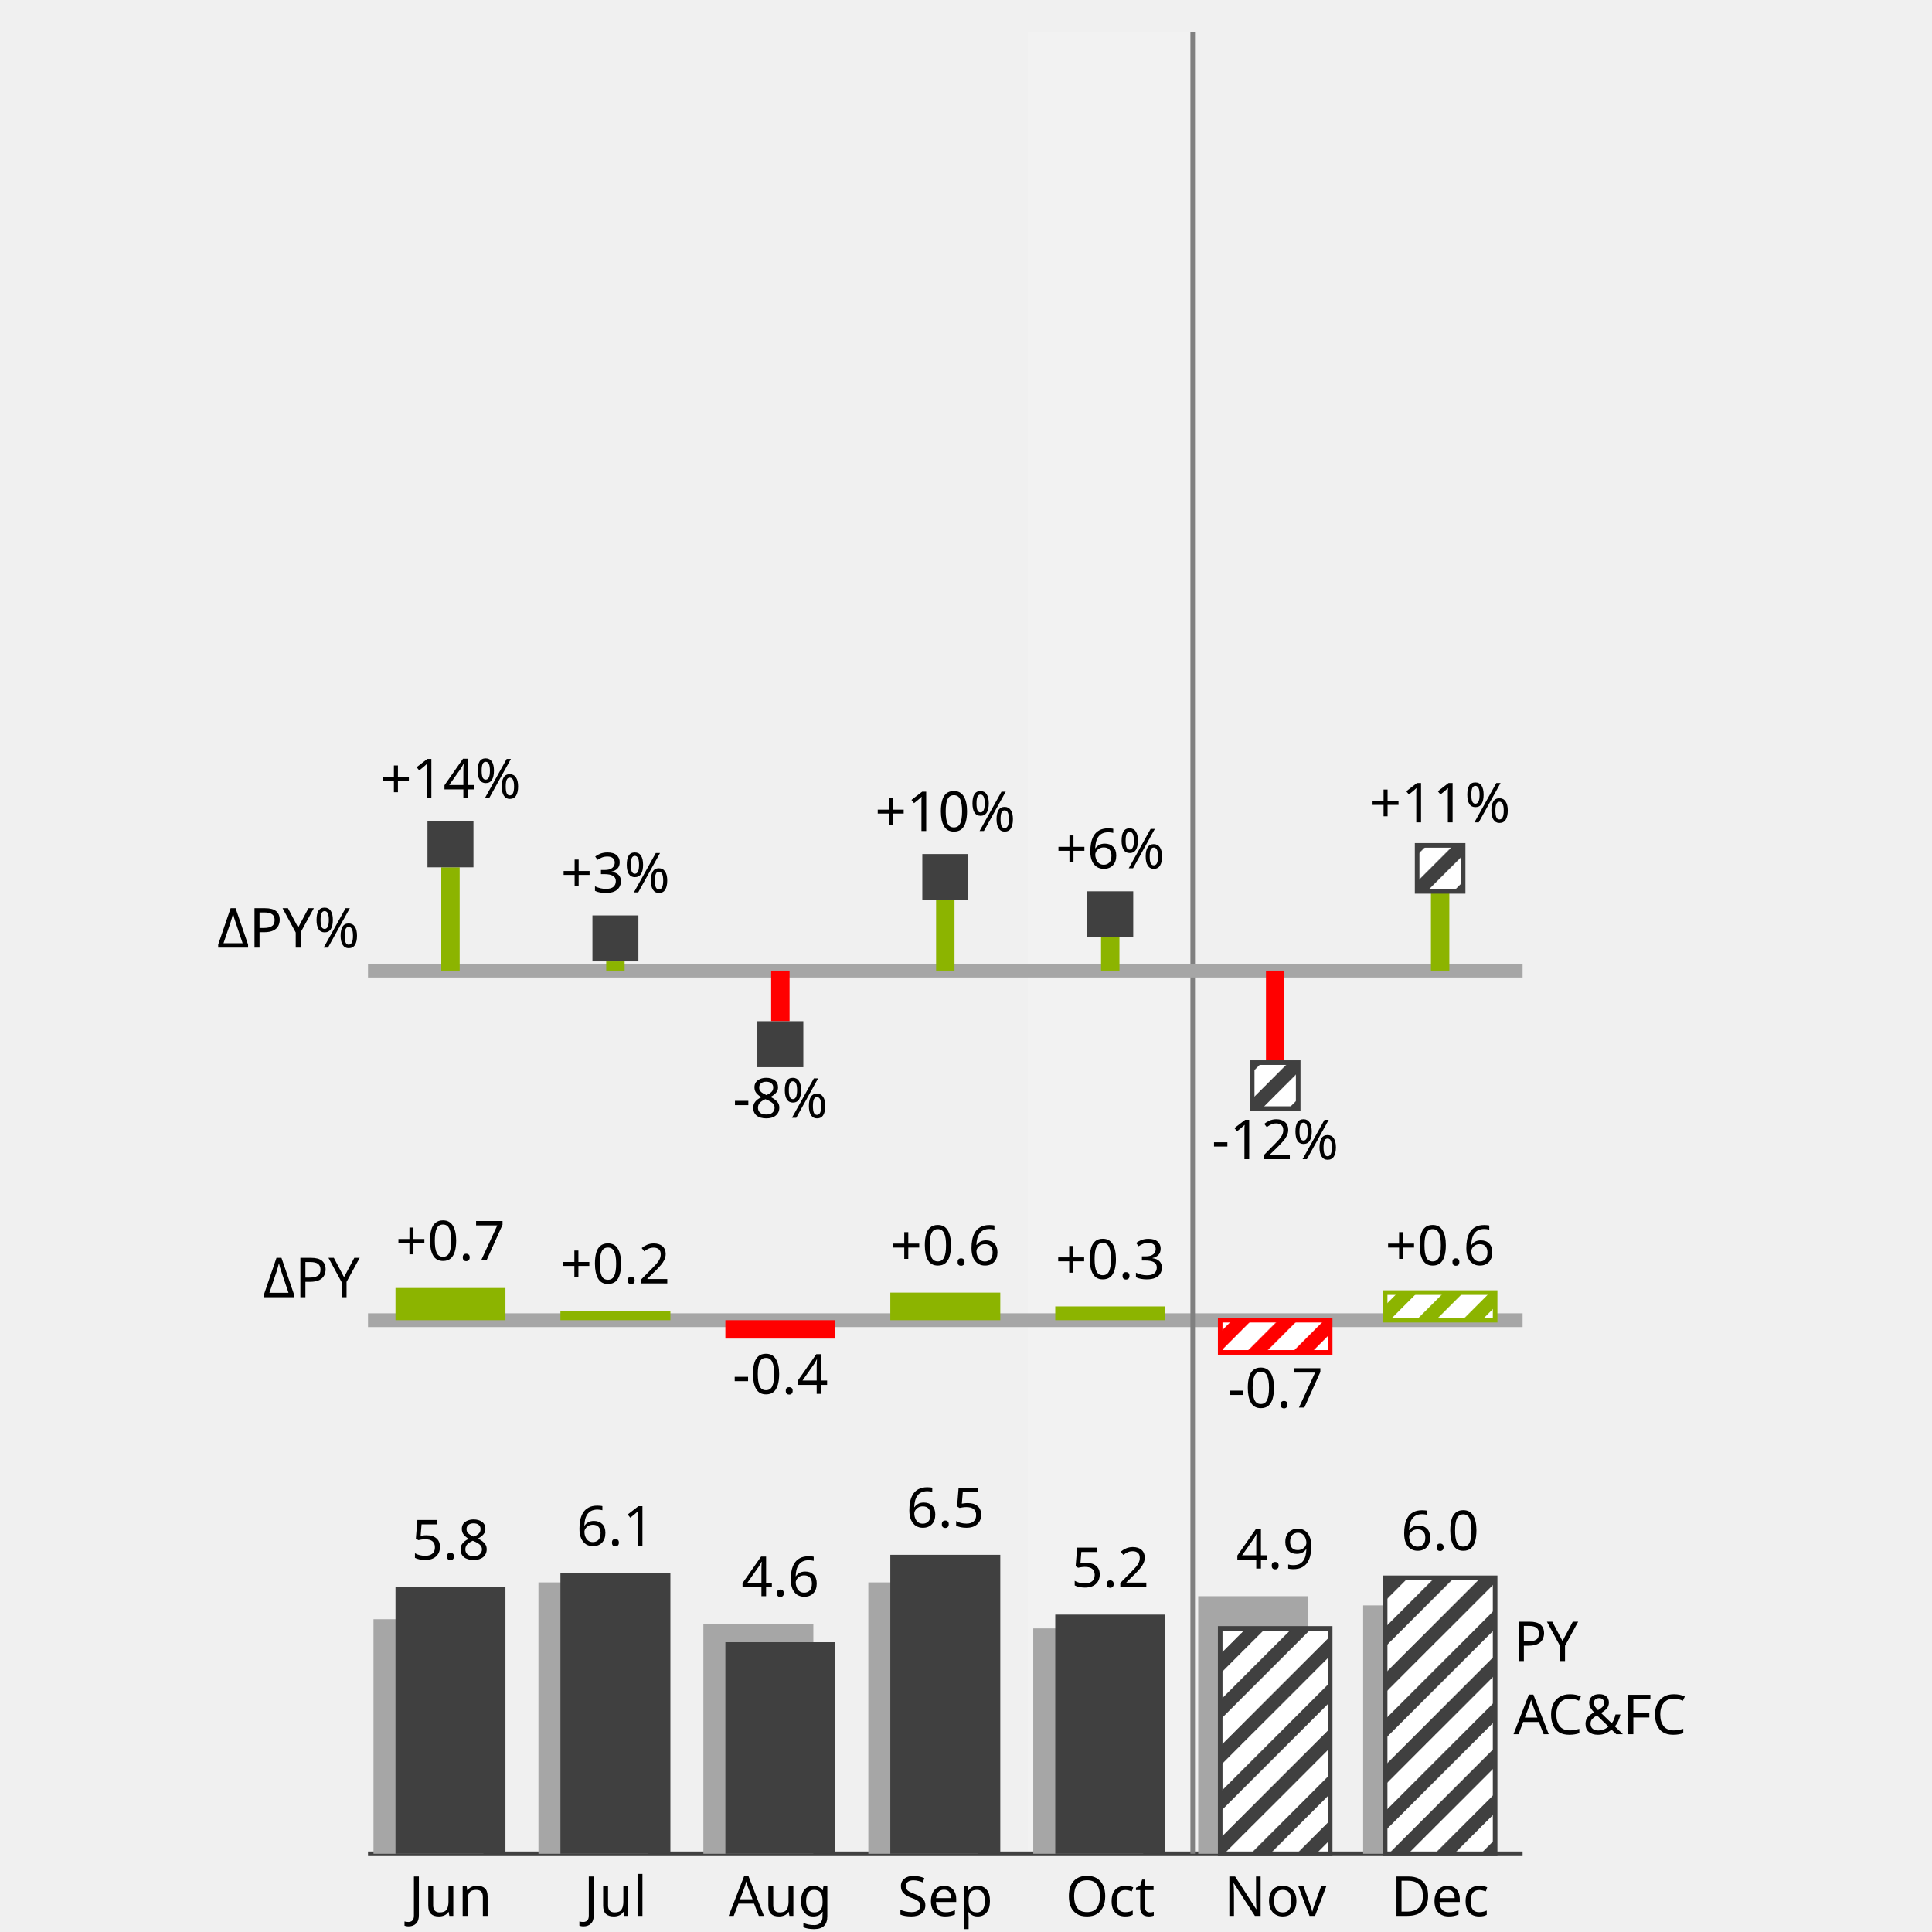
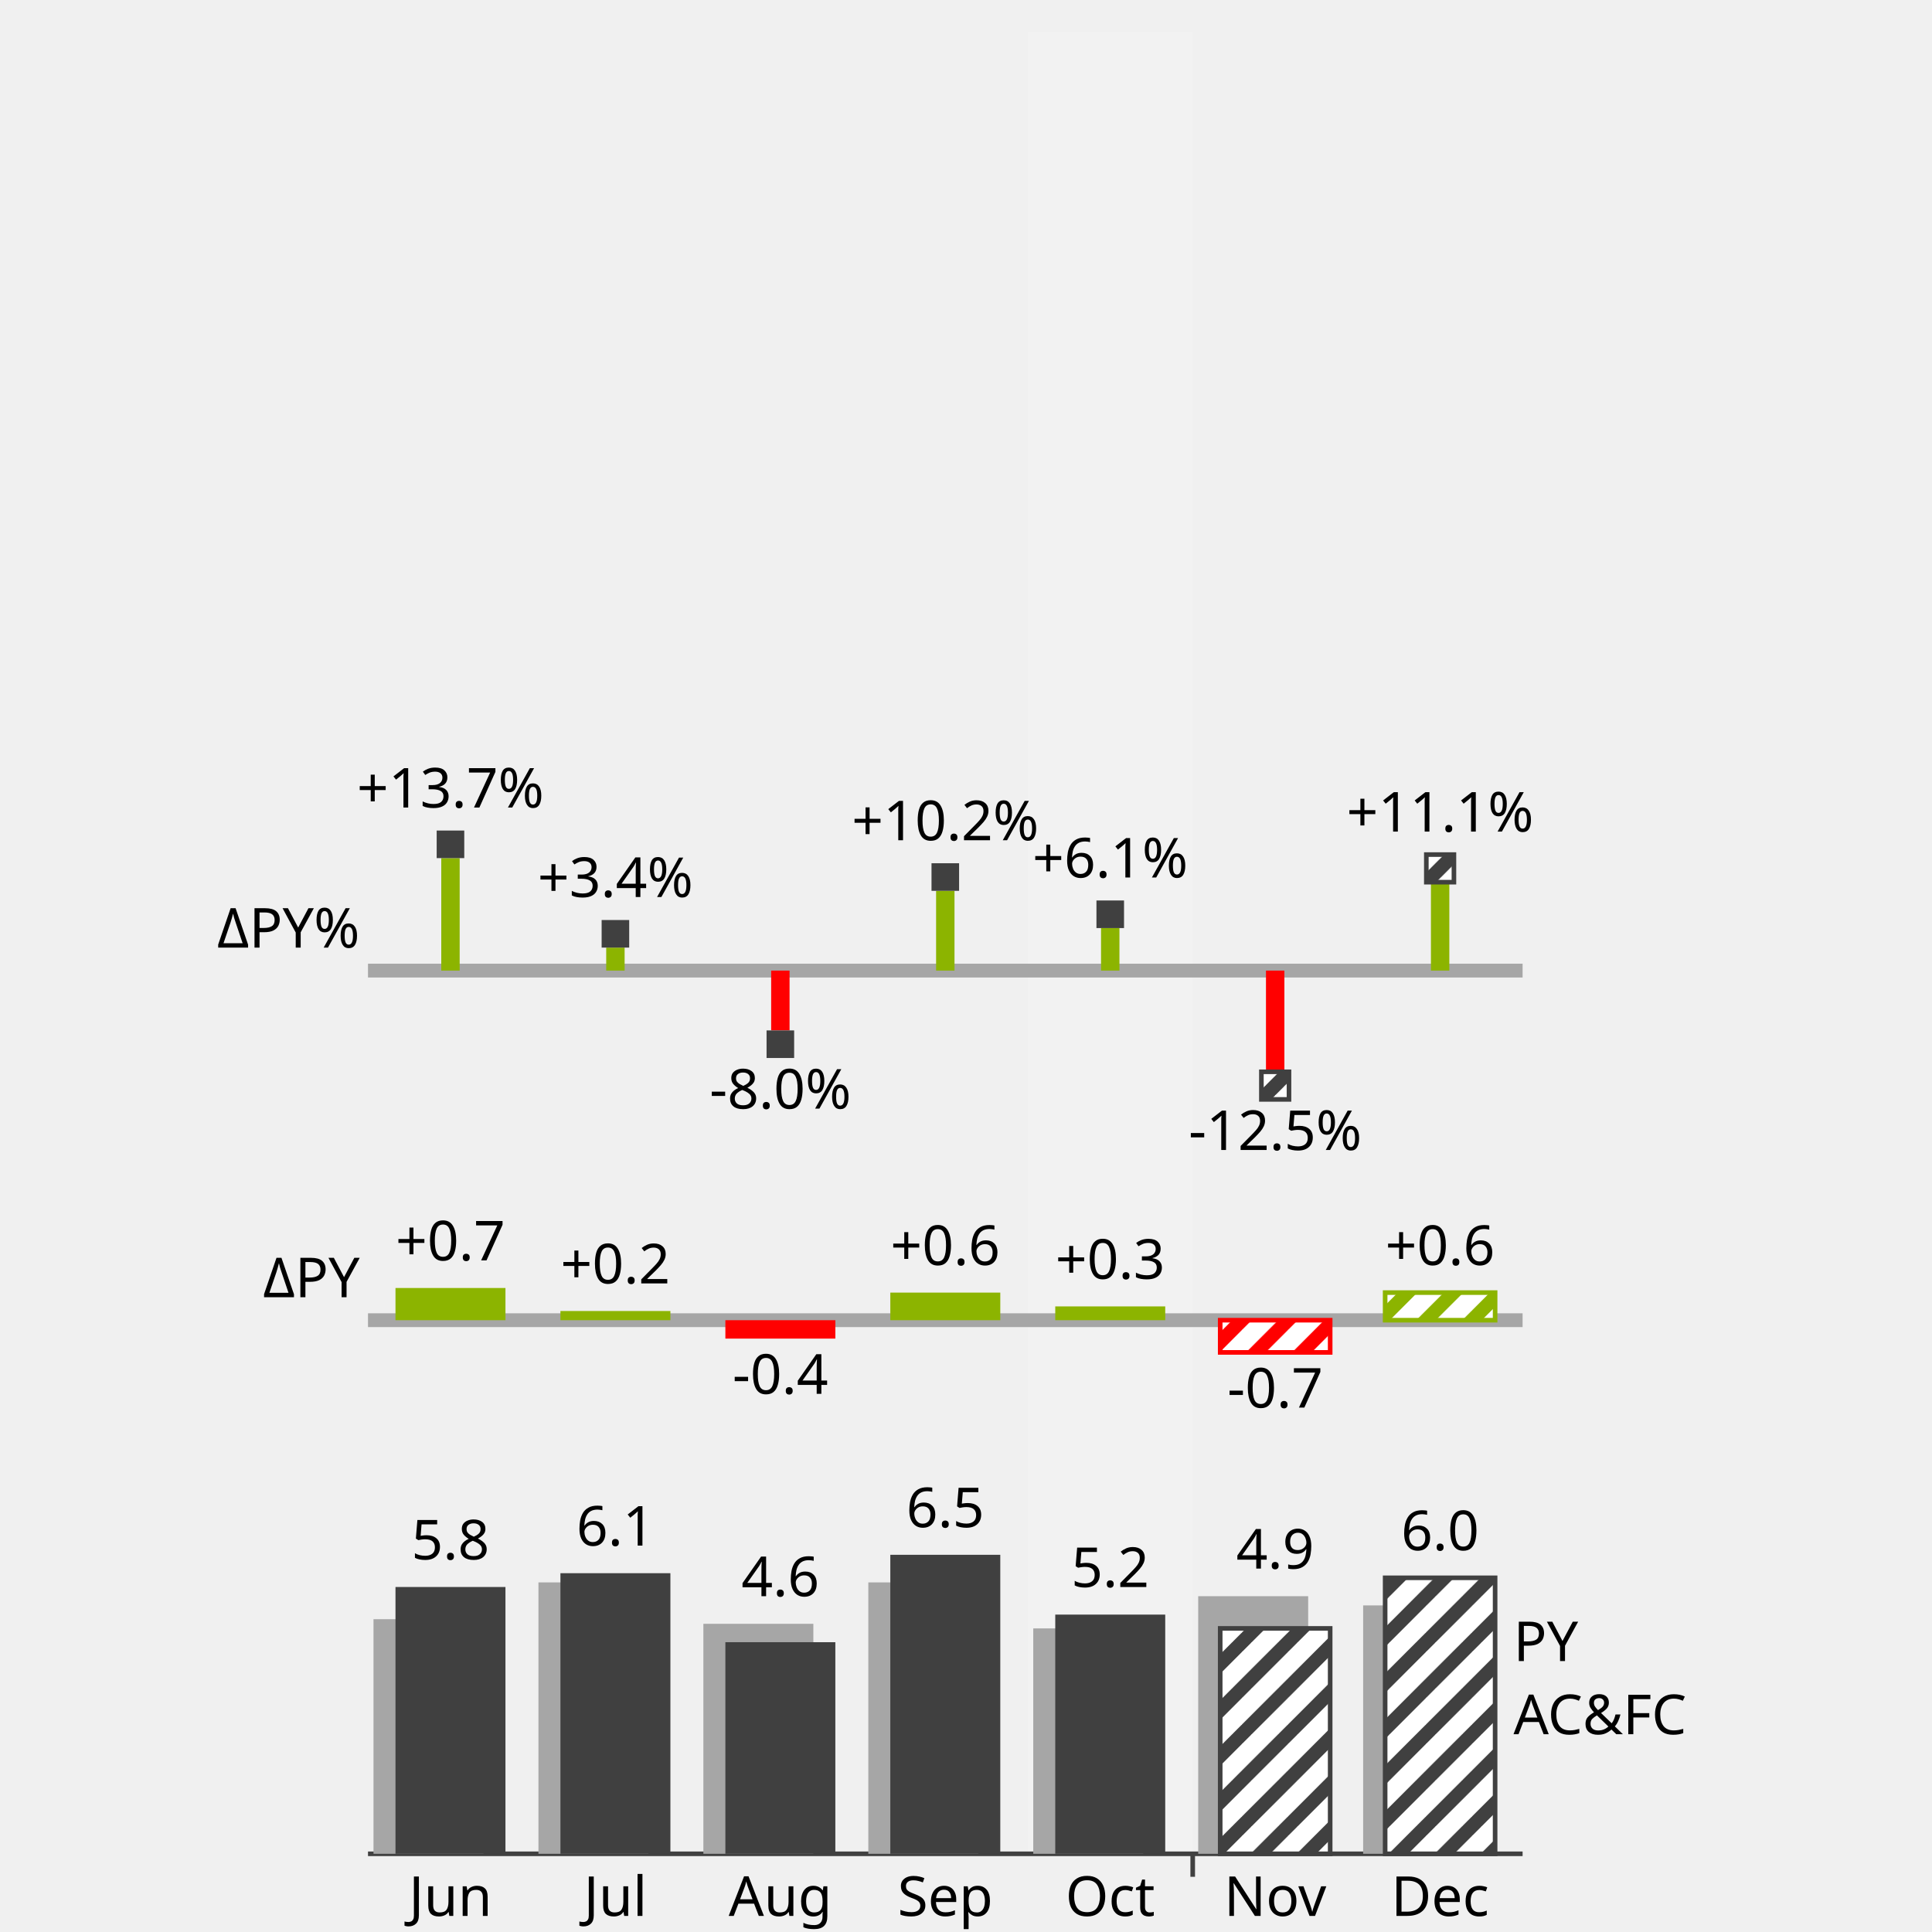
<svg xmlns="http://www.w3.org/2000/svg" version="1.1" class="marks" width="420" height="420" viewBox="0 0 420 420">
  <defs>
    <pattern id="pp-diagonal-stripe-3-404040-FFFFFF" patternUnits="userSpaceOnUse" width="10" height="10">
      <rect width="10" height="10" fill="#FFFFFF" />
      <path d="M-1,1 l2,-2 M0,10 l10,-10 M9,11 l2,-2" stroke="#404040" stroke-width="3" />
    </pattern>
    <pattern id="pp-diagonal-stripe-3-FF0000-FFFFFF" patternUnits="userSpaceOnUse" width="10" height="10">
      <rect width="10" height="10" fill="#FFFFFF" />
      <path d="M-1,1 l2,-2 M0,10 l10,-10 M9,11 l2,-2" stroke="#FF0000" stroke-width="3" />
    </pattern>
    <pattern id="pp-diagonal-stripe-3-8CB400-FFFFFF" patternUnits="userSpaceOnUse" width="10" height="10">
      <rect width="10" height="10" fill="#FFFFFF" />
      <path d="M-1,1 l2,-2 M0,10 l10,-10 M9,11 l2,-2" stroke="#8CB400" stroke-width="3" />
    </pattern>
  </defs>
  <g fill="none" stroke-miterlimit="4" transform="translate(80,7)">
    <g class="mark-group role-frame root" role="graphics-object" aria-roledescription="group mark container">
      <g transform="translate(0,0)">
        <path class="background" aria-hidden="true" d="M0,0h251v396h-251Z" />
        <g>
          <g class="mark-group role-axis" role="graphics-symbol" aria-roledescription="axis" aria-label="X-axis for a discrete scale with 7 values: Jun, Jul, Aug, Sep, Oct, Nov, Dec">
            <g transform="translate(0.5,396.5)">
              <path class="background" aria-hidden="true" d="M0,0h0v0h0Z" pointer-events="none" />
              <g>
                <g class="mark-text role-axis-label" pointer-events="none">
                  <text text-anchor="middle" transform="translate(17.42857,13)" font-family="Segoe UI" font-size="12px" fill="#000000" opacity="1">Jun</text>
                  <text text-anchor="middle" transform="translate(53.28571,13)" font-family="Segoe UI" font-size="12px" fill="#000000" opacity="1">Jul</text>
                  <text text-anchor="middle" transform="translate(89.14286,13)" font-family="Segoe UI" font-size="12px" fill="#000000" opacity="1">Aug</text>
                  <text text-anchor="middle" transform="translate(125,13)" font-family="Segoe UI" font-size="12px" fill="#000000" opacity="1">Sep</text>
                  <text text-anchor="middle" transform="translate(160.8571,13)" font-family="Segoe UI" font-size="12px" fill="#000000" opacity="1">Oct</text>
                  <text text-anchor="middle" transform="translate(196.7143,13)" font-family="Segoe UI" font-size="12px" fill="#000000" opacity="1">Nov</text>
                  <text text-anchor="middle" transform="translate(232.5714,13)" font-family="Segoe UI" font-size="12px" fill="#000000" opacity="1">Dec</text>
                </g>
              </g>
              <path class="foreground" aria-hidden="true" d="" pointer-events="none" display="none" />
            </g>
          </g>
          <g class="mark-symbol role-mark layer_0_marks" role="graphics-object" aria-roledescription="symbol mark container">
            <path aria-label="Period: Jun" role="graphics-symbol" aria-roledescription="point" transform="translate(17.92857,0)" d="M2.739,0A2.739,2.739,0,1,1,-2.739,0A2.739,2.739,0,1,1,2.739,0" stroke="#4c78a8" stroke-width="2" opacity="0" />
            <path aria-label="Period: Jul" role="graphics-symbol" aria-roledescription="point" transform="translate(53.78571,0)" d="M2.739,0A2.739,2.739,0,1,1,-2.739,0A2.739,2.739,0,1,1,2.739,0" stroke="#4c78a8" stroke-width="2" opacity="0" />
            <path aria-label="Period: Aug" role="graphics-symbol" aria-roledescription="point" transform="translate(89.64286,0)" d="M2.739,0A2.739,2.739,0,1,1,-2.739,0A2.739,2.739,0,1,1,2.739,0" stroke="#4c78a8" stroke-width="2" opacity="0" />
            <path aria-label="Period: Sep" role="graphics-symbol" aria-roledescription="point" transform="translate(125.5,0)" d="M2.739,0A2.739,2.739,0,1,1,-2.739,0A2.739,2.739,0,1,1,2.739,0" stroke="#4c78a8" stroke-width="2" opacity="0" />
            <path aria-label="Period: Oct" role="graphics-symbol" aria-roledescription="point" transform="translate(161.3571,0)" d="M2.739,0A2.739,2.739,0,1,1,-2.739,0A2.739,2.739,0,1,1,2.739,0" stroke="#4c78a8" stroke-width="2" opacity="0" />
            <path aria-label="Period: Nov" role="graphics-symbol" aria-roledescription="point" transform="translate(197.2143,0)" d="M2.739,0A2.739,2.739,0,1,1,-2.739,0A2.739,2.739,0,1,1,2.739,0" stroke="#4c78a8" stroke-width="2" opacity="0" />
            <path aria-label="Period: Dec" role="graphics-symbol" aria-roledescription="point" transform="translate(233.0714,0)" d="M2.739,0A2.739,2.739,0,1,1,-2.739,0A2.739,2.739,0,1,1,2.739,0" stroke="#4c78a8" stroke-width="2" opacity="0" />
          </g>
          <g class="mark-rule role-mark layer_1_marks" role="graphics-symbol" aria-roledescription="rule mark container" />
          <g class="mark-rect role-mark layer_2_marks" role="graphics-object" aria-roledescription="rect mark container">
            <path aria-label="Period: Jun" role="graphics-symbol" aria-roledescription="bar" d="M1.4210854715202004e-14,0h35.857v396h-35.857Z" opacity="1" />
            <path aria-label="Period: Jul" role="graphics-symbol" aria-roledescription="bar" d="M35.857,0h35.857v396h-35.857Z" opacity="1" />
            <path aria-label="Period: Aug" role="graphics-symbol" aria-roledescription="bar" d="M71.714,0h35.857v396h-35.857Z" opacity="1" />
            <path aria-label="Period: Sep" role="graphics-symbol" aria-roledescription="bar" d="M107.571,0h35.857v396h-35.857Z" opacity="1" />
            <path aria-label="Period: Oct" role="graphics-symbol" aria-roledescription="bar" d="M143.429,0h35.857v396h-35.857Z" fill="#F2F2F2" opacity="1" />
            <path aria-label="Period: Nov" role="graphics-symbol" aria-roledescription="bar" d="M179.286,0h35.857v396h-35.857Z" opacity="1" />
            <path aria-label="Period: Dec" role="graphics-symbol" aria-roledescription="bar" d="M215.143,0h35.857v396h-35.857Z" opacity="1" />
          </g>
          <g class="mark-rect role-mark layer_3_marks" role="graphics-symbol" aria-roledescription="rect mark container" />
          <g class="mark-rule role-mark layer_4_marks" role="graphics-symbol" aria-roledescription="rule mark container" />
          <g class="mark-rule role-mark layer_5_marks" role="graphics-symbol" aria-roledescription="rule mark container">
            <line transform="translate(0,396)" x2="251" y2="0" stroke="#404040" stroke-width="1" />
          </g>
          <g class="mark-rule role-mark layer_6_marks" role="graphics-symbol" aria-roledescription="rule mark container">
            <line transform="translate(0,280)" x2="251" y2="0" stroke="#A6A6A6" stroke-width="3" />
          </g>
          <g class="mark-rule role-mark layer_7_marks" role="graphics-symbol" aria-roledescription="rule mark container" />
          <g class="mark-rule role-mark layer_8_marks" role="graphics-symbol" aria-roledescription="rule mark container" />
          <g class="mark-rule role-mark layer_9_marks" role="graphics-object" aria-roledescription="rule mark container">
-             <line aria-label="Period: Nov" role="graphics-symbol" aria-roledescription="rule mark" transform="translate(179.2857,0)" x2="0" y2="396" stroke="#808080" stroke-width="1" />
+             <line aria-label="Period: Nov" role="graphics-symbol" aria-roledescription="rule mark" transform="translate(179.2857,396)" x2="0" y2="5" stroke="#404040" stroke-width="1" />
          </g>
          <g class="mark-rect role-mark layer_10_marks" role="graphics-object" aria-roledescription="rect mark container">
            <path aria-label="Period: Jun" role="graphics-symbol" aria-roledescription="bar" d="M1.194,345h23.906v51h-23.906Z" fill="#A6A6A6" stroke-width="1" />
            <path aria-label="Period: Jul" role="graphics-symbol" aria-roledescription="bar" d="M37.052,337h23.906v59h-23.906Z" fill="#A6A6A6" stroke-width="1" />
            <path aria-label="Period: Aug" role="graphics-symbol" aria-roledescription="bar" d="M72.909,346h23.906v50h-23.906Z" fill="#A6A6A6" stroke-width="1" />
            <path aria-label="Period: Sep" role="graphics-symbol" aria-roledescription="bar" d="M108.766,337h23.906v59h-23.906Z" fill="#A6A6A6" stroke-width="1" />
            <path aria-label="Period: Oct" role="graphics-symbol" aria-roledescription="bar" d="M144.623,347h23.906v49h-23.906Z" fill="#A6A6A6" stroke-width="1" />
            <path aria-label="Period: Nov" role="graphics-symbol" aria-roledescription="bar" d="M180.48,340h23.906v56h-23.906Z" fill="#A6A6A6" stroke-width="1" />
            <path aria-label="Period: Dec" role="graphics-symbol" aria-roledescription="bar" d="M216.337,342h23.906v54h-23.906Z" fill="#A6A6A6" stroke-width="1" />
          </g>
          <g class="mark-rect role-mark layer_11_marks" role="graphics-object" aria-roledescription="rect mark container">
            <path aria-label="Period: Nov" role="graphics-symbol" aria-roledescription="bar" d="M185.261,347h23.906v49h-23.906Z" fill="#FFFFFF" />
            <path aria-label="Period: Dec" role="graphics-symbol" aria-roledescription="bar" d="M221.118,336h23.906v60h-23.906Z" fill="#FFFFFF" />
          </g>
          <g class="mark-rect role-mark layer_12_marks" role="graphics-object" aria-roledescription="rect mark container">
            <path aria-label="Period: Jun; AC&amp;FC: 5.8; Δ: +0.7" role="graphics-symbol" aria-roledescription="bar" d="M5.976,338h23.906v58h-23.906Z" fill="#404040" stroke-width="1" opacity="1" />
            <path aria-label="Period: Jul; AC&amp;FC: 6.1; Δ: +0.2" role="graphics-symbol" aria-roledescription="bar" d="M41.833,335h23.906v61h-23.906Z" fill="#404040" stroke-width="1" opacity="1" />
            <path aria-label="Period: Aug; AC&amp;FC: 4.6; Δ: -0.4" role="graphics-symbol" aria-roledescription="bar" d="M77.69,350h23.906v46h-23.906Z" fill="#404040" stroke-width="1" opacity="1" />
            <path aria-label="Period: Sep; AC&amp;FC: 6.5; Δ: +0.6" role="graphics-symbol" aria-roledescription="bar" d="M113.547,331h23.906v65h-23.906Z" fill="#404040" stroke-width="1" opacity="1" />
            <path aria-label="Period: Oct; AC&amp;FC: 5.2; Δ: +0.3" role="graphics-symbol" aria-roledescription="bar" d="M149.404,344h23.906v52h-23.906Z" fill="#404040" stroke-width="1" opacity="1" />
            <path aria-label="Period: Nov; AC&amp;FC: 4.9; Δ: -0.7" role="graphics-symbol" aria-roledescription="bar" d="M185.261,347h23.906v49h-23.906Z" fill="url(#pp-diagonal-stripe-3-404040-FFFFFF)" stroke="#404040" stroke-width="1" opacity="1" />
            <path aria-label="Period: Dec; AC&amp;FC: 6.0; Δ: +0.6" role="graphics-symbol" aria-roledescription="bar" d="M221.118,336h23.906v60h-23.906Z" fill="url(#pp-diagonal-stripe-3-404040-FFFFFF)" stroke="#404040" stroke-width="1" opacity="1" />
          </g>
          <g class="mark-symbol role-mark layer_13_marks" role="graphics-symbol" aria-roledescription="symbol mark container" />
          <g class="mark-text role-mark layer_14_marks" role="graphics-object" aria-roledescription="text mark container">
            <text aria-label="Period: Jun" role="graphics-symbol" aria-roledescription="text mark" text-anchor="middle" transform="translate(17.92857,332)" font-family="Segoe UI" font-size="12px" fill="#000000">5.8</text>
            <text aria-label="Period: Jul" role="graphics-symbol" aria-roledescription="text mark" text-anchor="middle" transform="translate(53.78571,329)" font-family="Segoe UI" font-size="12px" fill="#000000">6.1</text>
            <text aria-label="Period: Aug" role="graphics-symbol" aria-roledescription="text mark" text-anchor="middle" transform="translate(89.64286,340)" font-family="Segoe UI" font-size="12px" fill="#000000">4.6</text>
            <text aria-label="Period: Sep" role="graphics-symbol" aria-roledescription="text mark" text-anchor="middle" transform="translate(125.5,325)" font-family="Segoe UI" font-size="12px" fill="#000000">6.5</text>
            <text aria-label="Period: Oct" role="graphics-symbol" aria-roledescription="text mark" text-anchor="middle" transform="translate(161.3571,338)" font-family="Segoe UI" font-size="12px" fill="#000000">5.2</text>
            <text aria-label="Period: Nov" role="graphics-symbol" aria-roledescription="text mark" text-anchor="middle" transform="translate(197.2143,334)" font-family="Segoe UI" font-size="12px" fill="#000000">4.9</text>
            <text aria-label="Period: Dec" role="graphics-symbol" aria-roledescription="text mark" text-anchor="middle" transform="translate(233.0714,330)" font-family="Segoe UI" font-size="12px" fill="#000000">6.0</text>
          </g>
          <g class="mark-symbol role-mark layer_15_marks" role="graphics-symbol" aria-roledescription="symbol mark container" />
          <g class="mark-text role-mark layer_16_marks" role="graphics-object" aria-roledescription="text mark container" />
          <g class="mark-rect role-mark layer_17_marks" role="graphics-object" aria-roledescription="rect mark container">
            <path aria-label="Period: Jun" role="graphics-symbol" aria-roledescription="bar" d="M5.976,273h23.906v7h-23.906Z" fill="#8CB400" stroke-width="1" opacity="1" />
            <path aria-label="Period: Jul" role="graphics-symbol" aria-roledescription="bar" d="M41.833,278h23.906v2h-23.906Z" fill="#8CB400" stroke-width="1" opacity="1" />
            <path aria-label="Period: Aug" role="graphics-symbol" aria-roledescription="bar" d="M77.69,280h23.906v4h-23.906Z" fill="#FF0000" stroke-width="1" opacity="1" />
            <path aria-label="Period: Sep" role="graphics-symbol" aria-roledescription="bar" d="M113.547,274h23.906v6h-23.906Z" fill="#8CB400" stroke-width="1" opacity="1" />
            <path aria-label="Period: Oct" role="graphics-symbol" aria-roledescription="bar" d="M149.404,277h23.906v3h-23.906Z" fill="#8CB400" stroke-width="1" opacity="1" />
            <path aria-label="Period: Nov" role="graphics-symbol" aria-roledescription="bar" d="M185.261,280h23.906v7h-23.906Z" fill="url(#pp-diagonal-stripe-3-FF0000-FFFFFF)" stroke="#FF0000" stroke-width="1" opacity="1" />
            <path aria-label="Period: Dec" role="graphics-symbol" aria-roledescription="bar" d="M221.118,274h23.906v6h-23.906Z" fill="url(#pp-diagonal-stripe-3-8CB400-FFFFFF)" stroke="#8CB400" stroke-width="1" opacity="1" />
          </g>
          <g class="mark-text role-mark layer_18_marks" role="graphics-object" aria-roledescription="text mark container">
            <text aria-label="Period: Jun" role="graphics-symbol" aria-roledescription="text mark" text-anchor="middle" transform="translate(17.92857,267)" font-family="Segoe UI" font-size="12px" fill="#000000">+0.7</text>
            <text aria-label="Period: Jul" role="graphics-symbol" aria-roledescription="text mark" text-anchor="middle" transform="translate(53.78571,272)" font-family="Segoe UI" font-size="12px" fill="#000000">+0.2</text>
            <text aria-label="Period: Aug" role="graphics-symbol" aria-roledescription="text mark" text-anchor="middle" transform="translate(89.64286,296)" font-family="Segoe UI" font-size="12px" fill="#000000">-0.4</text>
            <text aria-label="Period: Sep" role="graphics-symbol" aria-roledescription="text mark" text-anchor="middle" transform="translate(125.5,268)" font-family="Segoe UI" font-size="12px" fill="#000000">+0.6</text>
            <text aria-label="Period: Oct" role="graphics-symbol" aria-roledescription="text mark" text-anchor="middle" transform="translate(161.3571,271)" font-family="Segoe UI" font-size="12px" fill="#000000">+0.3</text>
            <text aria-label="Period: Nov" role="graphics-symbol" aria-roledescription="text mark" text-anchor="middle" transform="translate(197.2143,299)" font-family="Segoe UI" font-size="12px" fill="#000000">-0.7</text>
            <text aria-label="Period: Dec" role="graphics-symbol" aria-roledescription="text mark" text-anchor="middle" transform="translate(233.0714,268)" font-family="Segoe UI" font-size="12px" fill="#000000">+0.6</text>
          </g>
          <g class="mark-text role-mark layer_19_marks" role="graphics-object" aria-roledescription="text mark container">
            <text aria-label="Period: Jun" role="graphics-symbol" aria-roledescription="text mark" text-anchor="end" transform="translate(-1.805599,275)" font-family="Segoe UI" font-size="12px" fill="#000000">ΔPY</text>
          </g>
          <g class="mark-text role-mark layer_20_marks" role="graphics-object" aria-roledescription="text mark container">
            <text aria-label="Period: Dec" role="graphics-symbol" aria-roledescription="text mark" text-anchor="start" transform="translate(249.0244,354.1)" font-family="Segoe UI" font-size="12px" fill="#000000">PY</text>
            <text aria-label="Period: Dec" role="graphics-symbol" aria-roledescription="text mark" text-anchor="start" transform="translate(249.0244,370)" font-family="Segoe UI" font-size="12px" fill="#000000">AC&amp;FC</text>
          </g>
          <g class="mark-text role-mark layer_21_marks" role="graphics-object" aria-roledescription="text mark container" />
          <g class="mark-rule role-mark layer_22_marks" role="graphics-symbol" aria-roledescription="rule mark container">
            <line transform="translate(0,204)" x2="251" y2="0" stroke="#A6A6A6" stroke-width="3" />
          </g>
          <g class="mark-rule role-mark layer_23_marks" role="graphics-symbol" aria-roledescription="rule mark container" />
          <g class="mark-rule role-mark layer_24_marks" role="graphics-symbol" aria-roledescription="rule mark container" />
          <g class="mark-rule role-mark layer_25_marks" role="graphics-object" aria-roledescription="rule mark container">
-             <line aria-label="Period: Jun; Δ%: +14%" role="graphics-symbol" aria-roledescription="rule mark" transform="translate(17.92857,176.549)" x2="0" y2="27.451" stroke="#8CB400" stroke-width="4" stroke-linecap="butt" opacity="1" />
-             <line aria-label="Period: Jul; Δ%: +3%" role="graphics-symbol" aria-roledescription="rule mark" transform="translate(53.78571,197)" x2="0" y2="7" stroke="#8CB400" stroke-width="4" stroke-linecap="butt" opacity="1" />
-             <line aria-label="Period: Aug; Δ%: -8%" role="graphics-symbol" aria-roledescription="rule mark" transform="translate(89.64286,220)" x2="0" y2="-16" stroke="#FF0000" stroke-width="4" stroke-linecap="butt" opacity="1" />
-             <line aria-label="Period: Sep; Δ%: +10%" role="graphics-symbol" aria-roledescription="rule mark" transform="translate(125.5,183.661)" x2="0" y2="20.339" stroke="#8CB400" stroke-width="4" stroke-linecap="butt" opacity="1" />
-             <line aria-label="Period: Oct; Δ%: +6%" role="graphics-symbol" aria-roledescription="rule mark" transform="translate(161.3571,191.7551)" x2="0" y2="12.245" stroke="#8CB400" stroke-width="4" stroke-linecap="butt" opacity="1" />
-             <line aria-label="Period: Nov; Δ%: -12%" role="graphics-symbol" aria-roledescription="rule mark" transform="translate(197.2143,229)" x2="0" y2="-25" stroke="#FF0000" stroke-width="4" stroke-linecap="butt" opacity="1" />
-             <line aria-label="Period: Dec; Δ%: +11%" role="graphics-symbol" aria-roledescription="rule mark" transform="translate(233.0714,181.7778)" x2="0" y2="22.222" stroke="#8CB400" stroke-width="4" stroke-linecap="butt" opacity="1" />
+             <line aria-label="Period: Jun; Δ%: +13.7%" role="graphics-symbol" aria-roledescription="rule mark" transform="translate(17.92857,176.549)" x2="0" y2="27.451" stroke="#8CB400" stroke-width="4" stroke-linecap="butt" opacity="1" />
+             <line aria-label="Period: Jul; Δ%: +3.4%" role="graphics-symbol" aria-roledescription="rule mark" transform="translate(53.78571,196)" x2="0" y2="8" stroke="#8CB400" stroke-width="4" stroke-linecap="butt" opacity="1" />
+             <line aria-label="Period: Aug; Δ%: -8.0%" role="graphics-symbol" aria-roledescription="rule mark" transform="translate(89.64286,220)" x2="0" y2="-16" stroke="#FF0000" stroke-width="4" stroke-linecap="butt" opacity="1" />
+             <line aria-label="Period: Sep; Δ%: +10.2%" role="graphics-symbol" aria-roledescription="rule mark" transform="translate(125.5,183.661)" x2="0" y2="20.339" stroke="#8CB400" stroke-width="4" stroke-linecap="butt" opacity="1" />
+             <line aria-label="Period: Oct; Δ%: +6.1%" role="graphics-symbol" aria-roledescription="rule mark" transform="translate(161.3571,191.7551)" x2="0" y2="12.245" stroke="#8CB400" stroke-width="4" stroke-linecap="butt" opacity="1" />
+             <line aria-label="Period: Nov; Δ%: -12.5%" role="graphics-symbol" aria-roledescription="rule mark" transform="translate(197.2143,229)" x2="0" y2="-25" stroke="#FF0000" stroke-width="4" stroke-linecap="butt" opacity="1" />
+             <line aria-label="Period: Dec; Δ%: +11.1%" role="graphics-symbol" aria-roledescription="rule mark" transform="translate(233.0714,181.7778)" x2="0" y2="22.222" stroke="#8CB400" stroke-width="4" stroke-linecap="butt" opacity="1" />
          </g>
          <g class="mark-symbol role-mark layer_26_marks" role="graphics-object" aria-roledescription="symbol mark container">
-             <path aria-label="Period: Jun" role="graphics-symbol" aria-roledescription="square" transform="translate(17.92857,176.549)" d="M-5,-5h10v10h-10Z" fill="#FFFFFF" stroke-width="2" opacity="1" />
-             <path aria-label="Period: Jul" role="graphics-symbol" aria-roledescription="square" transform="translate(53.78571,197)" d="M-5,-5h10v10h-10Z" fill="#FFFFFF" stroke-width="2" opacity="1" />
-             <path aria-label="Period: Aug" role="graphics-symbol" aria-roledescription="square" transform="translate(89.64286,220)" d="M-5,-5h10v10h-10Z" fill="#FFFFFF" stroke-width="2" opacity="1" />
-             <path aria-label="Period: Sep" role="graphics-symbol" aria-roledescription="square" transform="translate(125.5,183.661)" d="M-5,-5h10v10h-10Z" fill="#FFFFFF" stroke-width="2" opacity="1" />
-             <path aria-label="Period: Oct" role="graphics-symbol" aria-roledescription="square" transform="translate(161.3571,191.7551)" d="M-5,-5h10v10h-10Z" fill="#FFFFFF" stroke-width="2" opacity="1" />
-             <path aria-label="Period: Nov" role="graphics-symbol" aria-roledescription="square" transform="translate(197.2143,229)" d="M-5,-5h10v10h-10Z" fill="#FFFFFF" stroke-width="2" opacity="1" />
-             <path aria-label="Period: Dec" role="graphics-symbol" aria-roledescription="square" transform="translate(233.0714,181.7778)" d="M-5,-5h10v10h-10Z" fill="#FFFFFF" stroke-width="2" opacity="1" />
+             <path aria-label="Period: Jun" role="graphics-symbol" aria-roledescription="square" transform="translate(17.92857,176.549)" d="M-3,-3h6v6h-6Z" fill="#FFFFFF" stroke-width="2" opacity="1" />
+             <path aria-label="Period: Jul" role="graphics-symbol" aria-roledescription="square" transform="translate(53.78571,196)" d="M-3,-3h6v6h-6Z" fill="#FFFFFF" stroke-width="2" opacity="1" />
+             <path aria-label="Period: Aug" role="graphics-symbol" aria-roledescription="square" transform="translate(89.64286,220)" d="M-3,-3h6v6h-6Z" fill="#FFFFFF" stroke-width="2" opacity="1" />
+             <path aria-label="Period: Sep" role="graphics-symbol" aria-roledescription="square" transform="translate(125.5,183.661)" d="M-3,-3h6v6h-6Z" fill="#FFFFFF" stroke-width="2" opacity="1" />
+             <path aria-label="Period: Oct" role="graphics-symbol" aria-roledescription="square" transform="translate(161.3571,191.7551)" d="M-3,-3h6v6h-6Z" fill="#FFFFFF" stroke-width="2" opacity="1" />
+             <path aria-label="Period: Nov" role="graphics-symbol" aria-roledescription="square" transform="translate(197.2143,229)" d="M-3,-3h6v6h-6Z" fill="#FFFFFF" stroke-width="2" opacity="1" />
+             <path aria-label="Period: Dec" role="graphics-symbol" aria-roledescription="square" transform="translate(233.0714,181.7778)" d="M-3,-3h6v6h-6Z" fill="#FFFFFF" stroke-width="2" opacity="1" />
          </g>
          <g class="mark-symbol role-mark layer_27_marks" role="graphics-object" aria-roledescription="symbol mark container">
-             <path aria-label="Period: Jun" role="graphics-symbol" aria-roledescription="square" transform="translate(17.92857,176.549)" d="M-5,-5h10v10h-10Z" fill="#404040" stroke-width="1" opacity="1" />
-             <path aria-label="Period: Jul" role="graphics-symbol" aria-roledescription="square" transform="translate(53.78571,197)" d="M-5,-5h10v10h-10Z" fill="#404040" stroke-width="1" opacity="1" />
-             <path aria-label="Period: Aug" role="graphics-symbol" aria-roledescription="square" transform="translate(89.64286,220)" d="M-5,-5h10v10h-10Z" fill="#404040" stroke-width="1" opacity="1" />
-             <path aria-label="Period: Sep" role="graphics-symbol" aria-roledescription="square" transform="translate(125.5,183.661)" d="M-5,-5h10v10h-10Z" fill="#404040" stroke-width="1" opacity="1" />
-             <path aria-label="Period: Oct" role="graphics-symbol" aria-roledescription="square" transform="translate(161.3571,191.7551)" d="M-5,-5h10v10h-10Z" fill="#404040" stroke-width="1" opacity="1" />
-             <path aria-label="Period: Nov" role="graphics-symbol" aria-roledescription="square" transform="translate(197.2143,229)" d="M-5,-5h10v10h-10Z" fill="url(#pp-diagonal-stripe-3-404040-FFFFFF)" stroke="#404040" stroke-width="1" opacity="1" />
-             <path aria-label="Period: Dec" role="graphics-symbol" aria-roledescription="square" transform="translate(233.0714,181.7778)" d="M-5,-5h10v10h-10Z" fill="url(#pp-diagonal-stripe-3-404040-FFFFFF)" stroke="#404040" stroke-width="1" opacity="1" />
+             <path aria-label="Period: Jun" role="graphics-symbol" aria-roledescription="square" transform="translate(17.92857,176.549)" d="M-3,-3h6v6h-6Z" fill="#404040" stroke-width="1" opacity="1" />
+             <path aria-label="Period: Jul" role="graphics-symbol" aria-roledescription="square" transform="translate(53.78571,196)" d="M-3,-3h6v6h-6Z" fill="#404040" stroke-width="1" opacity="1" />
+             <path aria-label="Period: Aug" role="graphics-symbol" aria-roledescription="square" transform="translate(89.64286,220)" d="M-3,-3h6v6h-6Z" fill="#404040" stroke-width="1" opacity="1" />
+             <path aria-label="Period: Sep" role="graphics-symbol" aria-roledescription="square" transform="translate(125.5,183.661)" d="M-3,-3h6v6h-6Z" fill="#404040" stroke-width="1" opacity="1" />
+             <path aria-label="Period: Oct" role="graphics-symbol" aria-roledescription="square" transform="translate(161.3571,191.7551)" d="M-3,-3h6v6h-6Z" fill="#404040" stroke-width="1" opacity="1" />
+             <path aria-label="Period: Nov" role="graphics-symbol" aria-roledescription="square" transform="translate(197.2143,229)" d="M-3,-3h6v6h-6Z" fill="url(#pp-diagonal-stripe-3-404040-FFFFFF)" stroke="#404040" stroke-width="1" opacity="1" />
+             <path aria-label="Period: Dec" role="graphics-symbol" aria-roledescription="square" transform="translate(233.0714,181.7778)" d="M-3,-3h6v6h-6Z" fill="url(#pp-diagonal-stripe-3-404040-FFFFFF)" stroke="#404040" stroke-width="1" opacity="1" />
          </g>
          <g class="mark-symbol role-mark layer_28_marks" role="graphics-symbol" aria-roledescription="symbol mark container" />
          <g class="mark-symbol role-mark layer_29_marks" role="graphics-symbol" aria-roledescription="symbol mark container" />
          <g class="mark-text role-mark layer_30_marks" role="graphics-object" aria-roledescription="text mark container">
-             <text aria-label="Period: Jun" role="graphics-symbol" aria-roledescription="text mark" text-anchor="middle" transform="translate(17.92857,166.549)" font-family="Segoe UI" font-size="12px" fill="#000000">+14%</text>
-             <text aria-label="Period: Jul" role="graphics-symbol" aria-roledescription="text mark" text-anchor="middle" transform="translate(53.78571,187)" font-family="Segoe UI" font-size="12px" fill="#000000">+3%</text>
-             <text aria-label="Period: Aug" role="graphics-symbol" aria-roledescription="text mark" text-anchor="middle" transform="translate(89.64286,236)" font-family="Segoe UI" font-size="12px" fill="#000000">-8%</text>
-             <text aria-label="Period: Sep" role="graphics-symbol" aria-roledescription="text mark" text-anchor="middle" transform="translate(125.5,173.661)" font-family="Segoe UI" font-size="12px" fill="#000000">+10%</text>
-             <text aria-label="Period: Oct" role="graphics-symbol" aria-roledescription="text mark" text-anchor="middle" transform="translate(161.3571,181.7551)" font-family="Segoe UI" font-size="12px" fill="#000000">+6%</text>
-             <text aria-label="Period: Nov" role="graphics-symbol" aria-roledescription="text mark" text-anchor="middle" transform="translate(197.2143,245)" font-family="Segoe UI" font-size="12px" fill="#000000">-12%</text>
-             <text aria-label="Period: Dec" role="graphics-symbol" aria-roledescription="text mark" text-anchor="middle" transform="translate(233.0714,171.7778)" font-family="Segoe UI" font-size="12px" fill="#000000">+11%</text>
+             <text aria-label="Period: Jun" role="graphics-symbol" aria-roledescription="text mark" text-anchor="middle" transform="translate(17.92857,168.549)" font-family="Segoe UI" font-size="12px" fill="#000000">+13.7%</text>
+             <text aria-label="Period: Jul" role="graphics-symbol" aria-roledescription="text mark" text-anchor="middle" transform="translate(53.78571,188)" font-family="Segoe UI" font-size="12px" fill="#000000">+3.4%</text>
+             <text aria-label="Period: Aug" role="graphics-symbol" aria-roledescription="text mark" text-anchor="middle" transform="translate(89.64286,234)" font-family="Segoe UI" font-size="12px" fill="#000000">-8.0%</text>
+             <text aria-label="Period: Sep" role="graphics-symbol" aria-roledescription="text mark" text-anchor="middle" transform="translate(125.5,175.661)" font-family="Segoe UI" font-size="12px" fill="#000000">+10.2%</text>
+             <text aria-label="Period: Oct" role="graphics-symbol" aria-roledescription="text mark" text-anchor="middle" transform="translate(161.3571,183.7551)" font-family="Segoe UI" font-size="12px" fill="#000000">+6.1%</text>
+             <text aria-label="Period: Nov" role="graphics-symbol" aria-roledescription="text mark" text-anchor="middle" transform="translate(197.2143,243)" font-family="Segoe UI" font-size="12px" fill="#000000">-12.5%</text>
+             <text aria-label="Period: Dec" role="graphics-symbol" aria-roledescription="text mark" text-anchor="middle" transform="translate(233.0714,173.7778)" font-family="Segoe UI" font-size="12px" fill="#000000">+11.1%</text>
          </g>
          <g class="mark-text role-mark layer_31_marks" role="graphics-object" aria-roledescription="text mark container">
            <text aria-label="Period: Jun" role="graphics-symbol" aria-roledescription="text mark" text-anchor="end" transform="translate(-1.805599,199)" font-family="Segoe UI" font-size="12px" fill="#000000">ΔPY%</text>
          </g>
        </g>
        <path class="foreground" aria-hidden="true" d="" display="none" />
      </g>
    </g>
  </g>
</svg>
